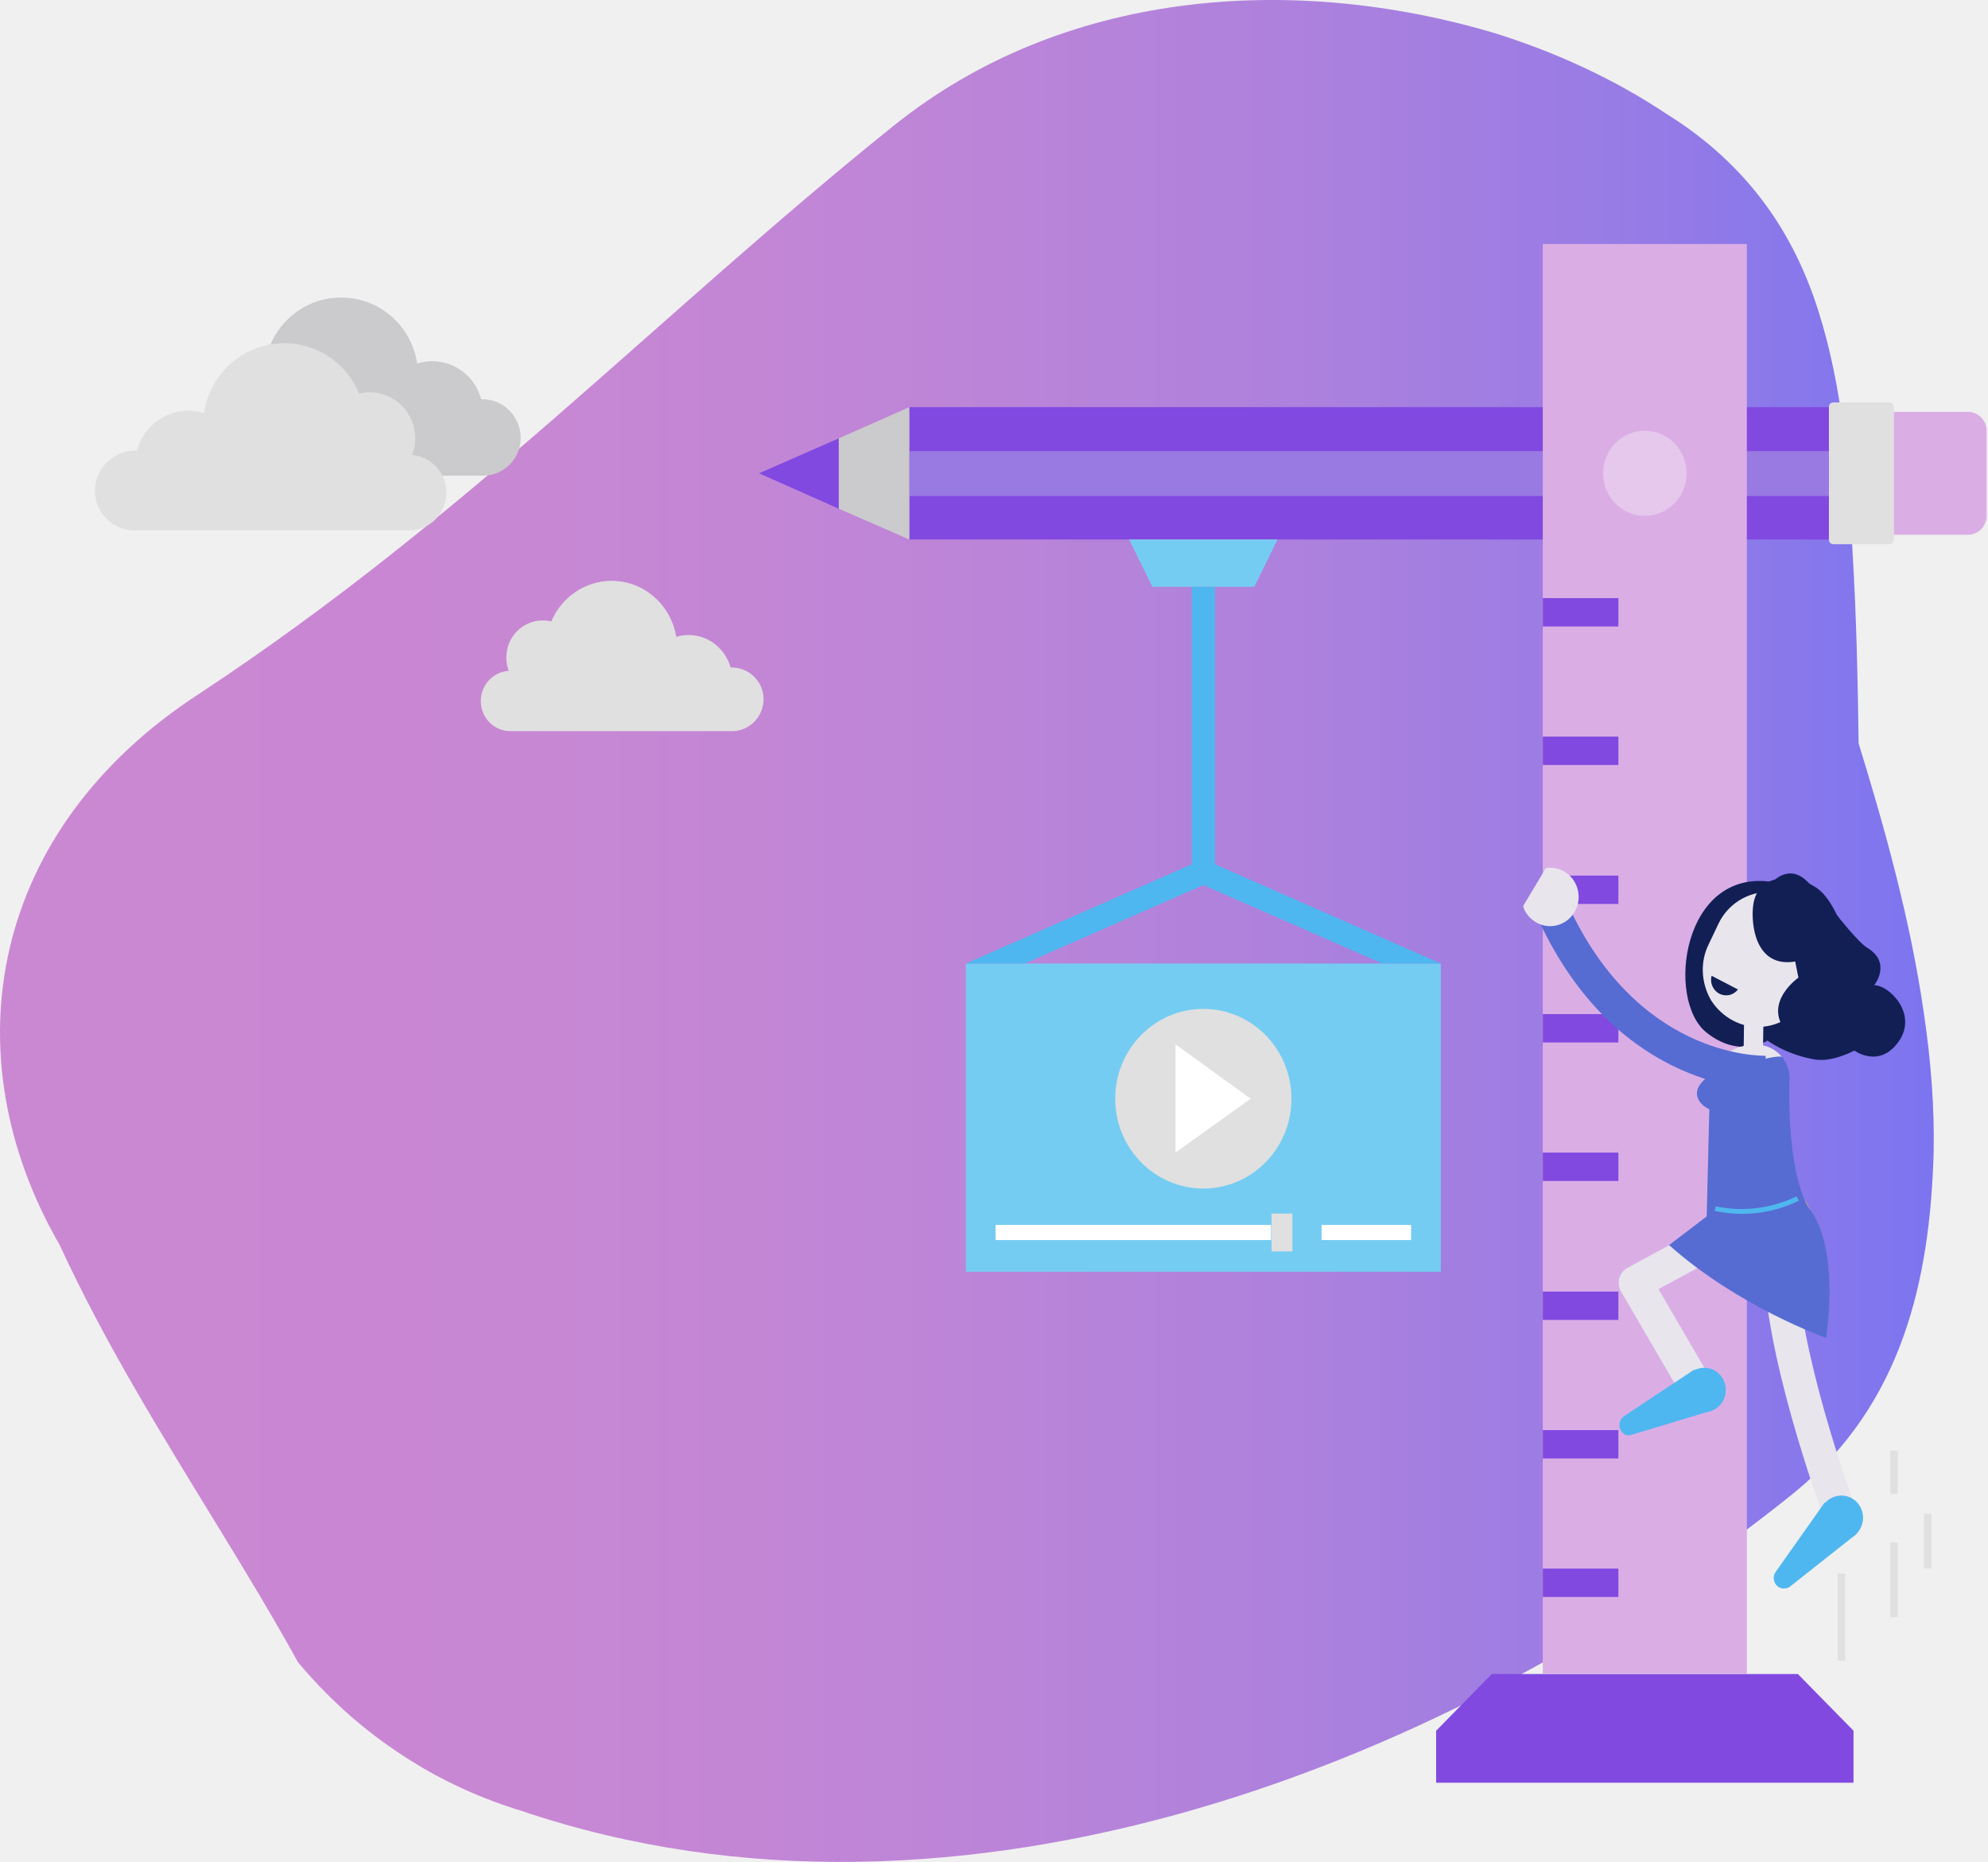
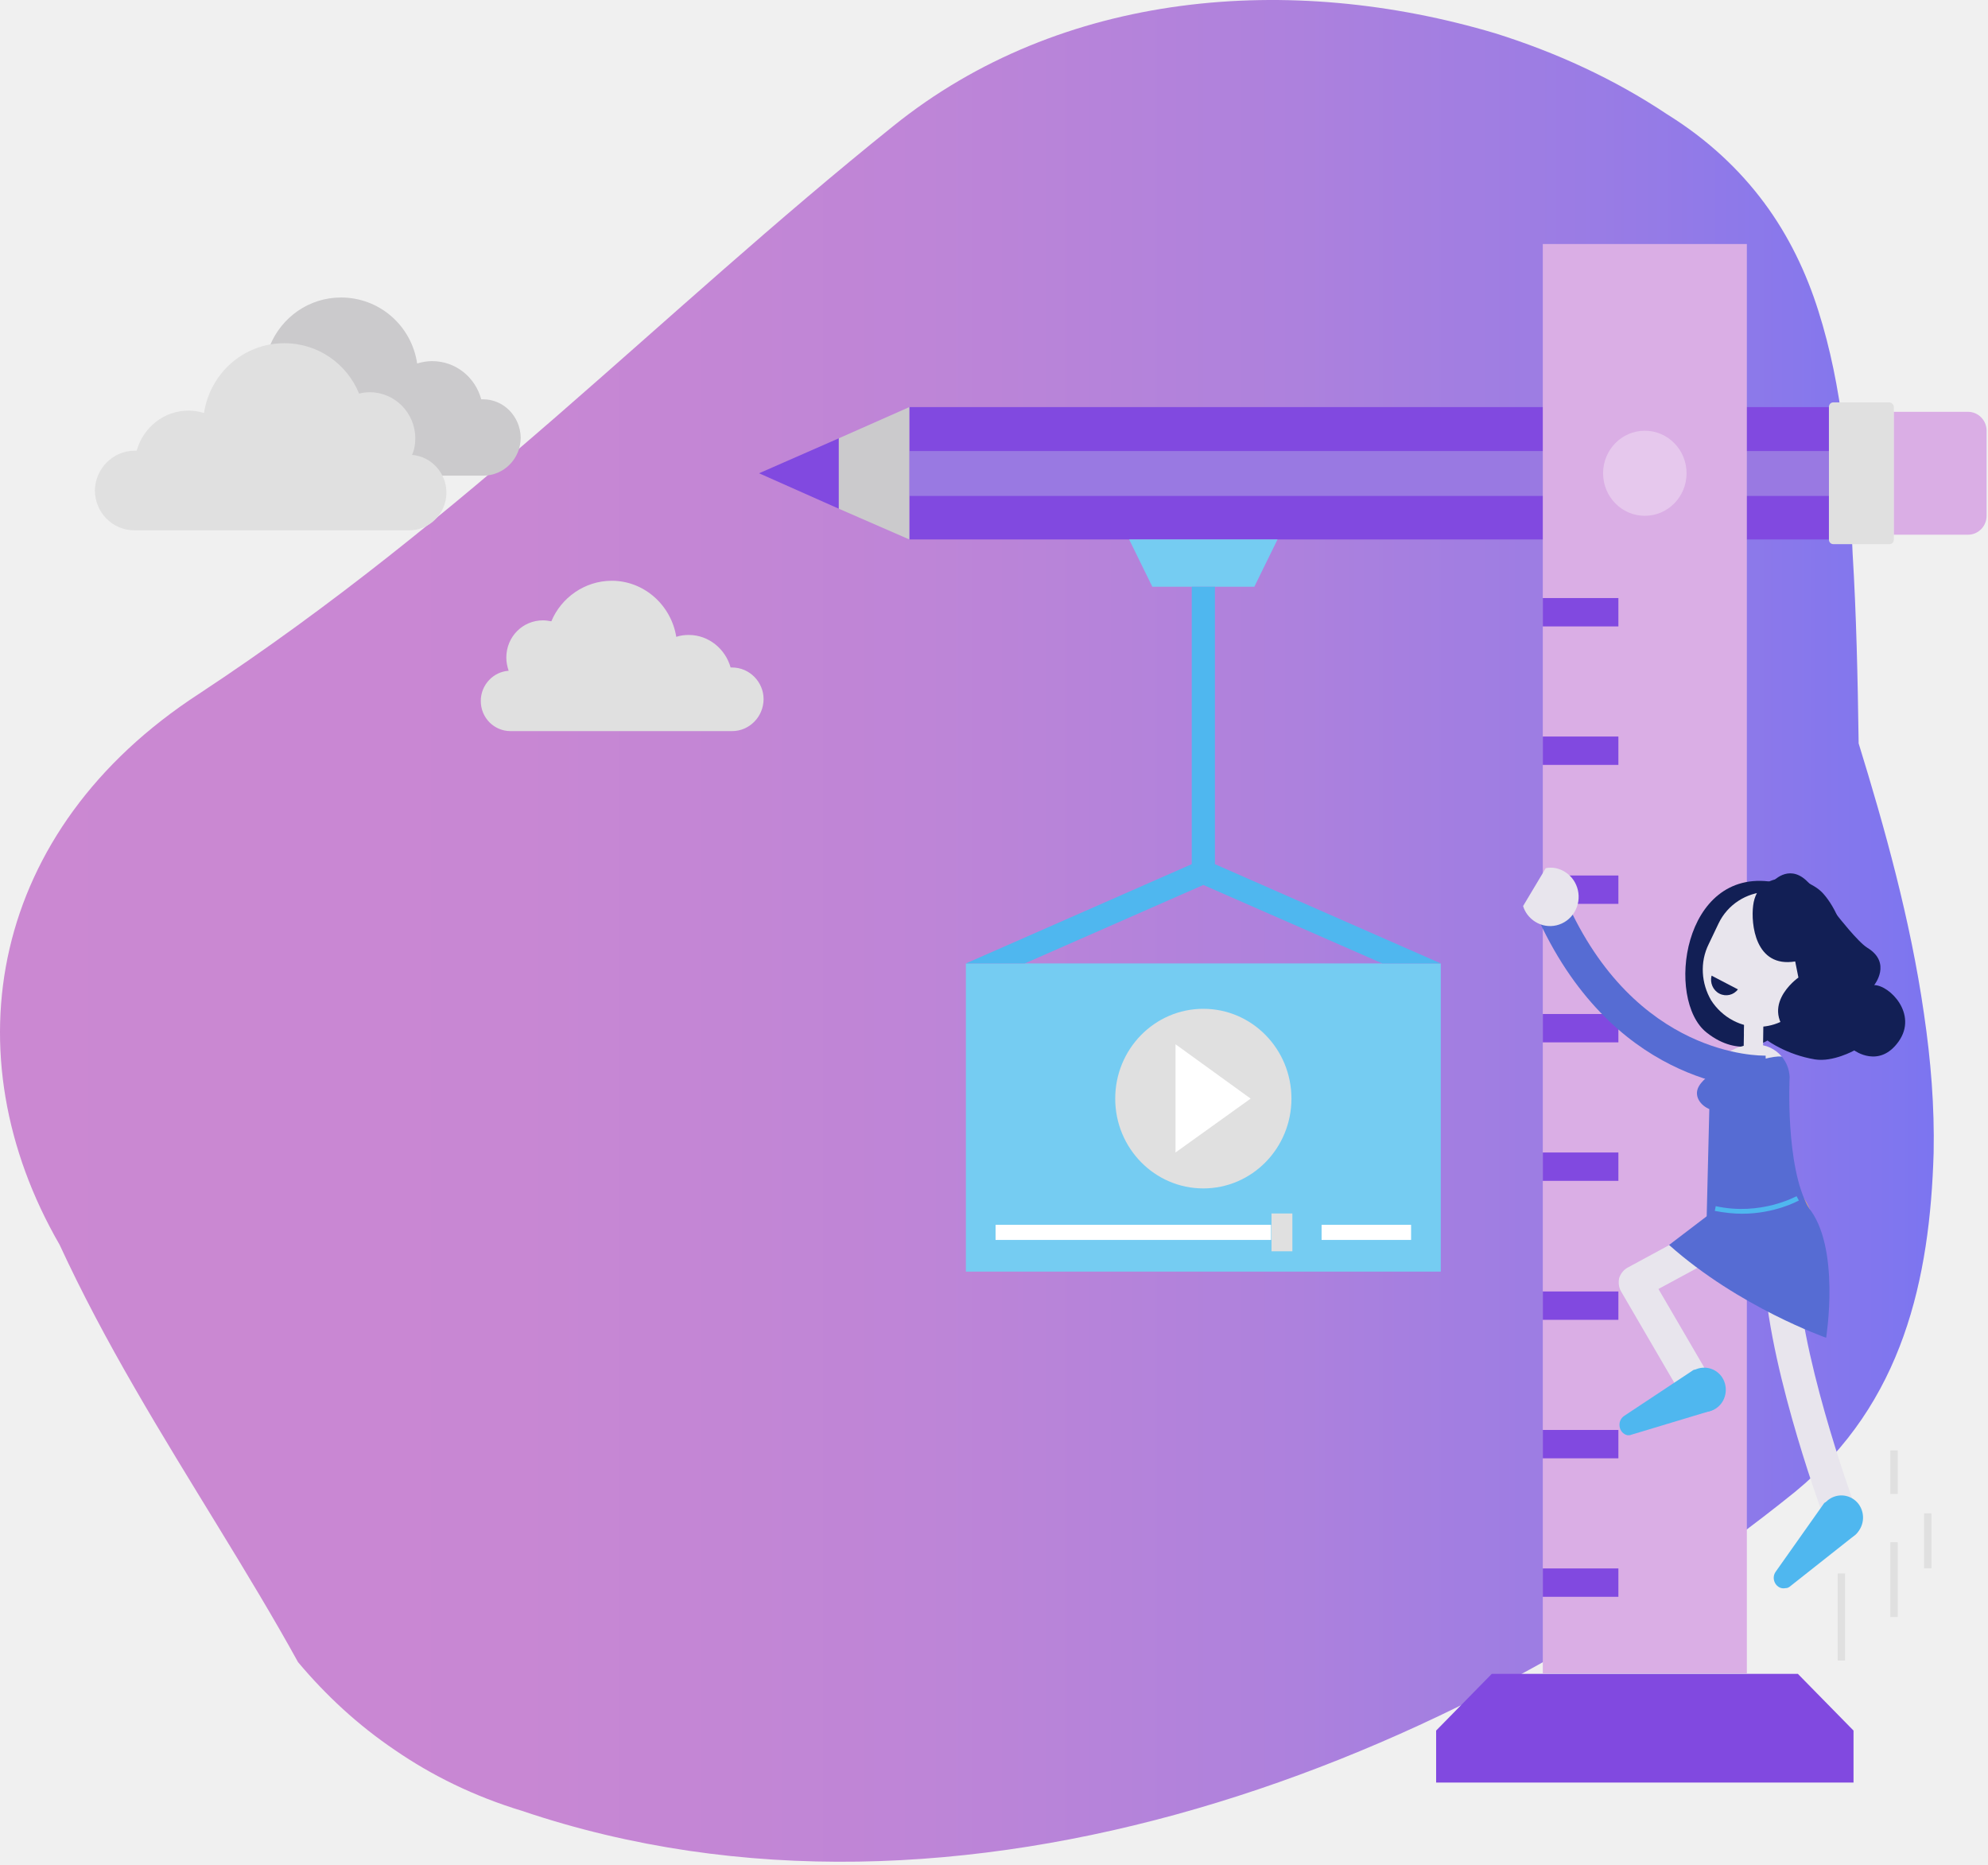
- <svg xmlns="http://www.w3.org/2000/svg" viewBox="0 0 440 412">
+ <svg xmlns="http://www.w3.org/2000/svg" viewBox="0 0 370 347">
  <defs>
    <linearGradient id="how-we-work-1-a" x1=".014%" x2="100.012%" y1="50.009%" y2="50.009%">
      <stop offset="0%" stop-color="#CB88D2" />
      <stop offset="26.69%" stop-color="#C887D3" />
      <stop offset="47.83%" stop-color="#BE85D7" />
      <stop offset="67.05%" stop-color="#AD81DD" />
      <stop offset="85.02%" stop-color="#967BE6" />
      <stop offset="100%" stop-color="#7C75F0" />
    </linearGradient>
  </defs>
-   <g fill="none">
-     <path fill="url(#how-we-work-1-a)" d="M411.37,164.512 C417.108,183.109 422.846,203.588 425.817,224.276 C427.354,234.619 428.174,244.963 427.969,255.098 C427.149,282.995 421.206,310.474 397.333,330.117 C322.74,390.299 212.489,433.45 115.559,400.747 C104.903,397.508 95.579,392.911 87.382,387.269 C79.185,381.731 72.115,375.149 65.967,367.835 C55.209,348.297 41.786,327.923 29.798,307.13 C23.753,296.682 18.117,286.129 13.199,275.472 C-11.187,233.261 -2.273,183.632 44.04,153.541 C103.674,114.255 145.479,69.85 197.632,27.953 C234.929,-2.138 285.648,-6.109 330.937,7.369 C344.257,11.549 357.167,17.4 369.053,25.341 C377.967,30.878 385.037,37.565 390.468,44.879 C395.898,52.193 399.792,60.342 402.456,68.805 C407.784,85.523 409.321,103.807 410.038,122.509 C410.858,135.883 411.165,149.884 411.37,164.512 Z" />
-     <g transform="translate(21 65)">
-       <path fill="#CBCACC" d="M85.922,23.363 C85.819,23.363 85.614,23.363 85.511,23.363 C84.175,18.461 79.858,14.915 74.617,14.915 C73.486,14.915 72.356,15.124 71.328,15.437 C70.094,7.092 63.003,0.834 54.472,0.834 C47.381,0.834 41.317,5.215 38.747,11.473 L38.747,40.26 L85.922,40.26 C90.547,40.26 94.247,36.505 94.247,31.812 C94.144,27.118 90.444,23.363 85.922,23.363 Z" />
-       <path fill="#E0E0E0" d="M8.839 34.732C8.942 34.732 9.147 34.732 9.25 34.732 10.689 29.622 15.211 25.867 20.761 25.867 21.994 25.867 23.125 26.075 24.153 26.388 25.489 17.627 32.889 10.952 41.933 10.952 49.436 10.952 55.808 15.541 58.481 22.112 59.2 21.903 60.022 21.799 60.844 21.799 66.394 21.799 70.917 26.388 70.917 32.02 70.917 33.272 70.711 34.524 70.197 35.671 74.411 35.984 77.803 39.634 77.803 44.015 77.803 48.604 74.103 52.359 69.581 52.359L8.736 52.359C3.906 52.359 5.68434189e-14 48.396 5.68434189e-14 43.494.103 38.696 4.008 34.732 8.839 34.732zM141.011 82.711C140.908 82.711 140.806 82.711 140.703 82.711 139.572 78.643 135.872 75.514 131.453 75.514 130.528 75.514 129.603 75.618 128.678 75.931 127.547 68.943 121.586 63.519 114.392 63.519 108.431 63.519 103.189 67.274 101.031 72.489 100.414 72.385 99.797 72.281 99.181 72.281 94.658 72.281 91.061 75.931 91.061 80.52 91.061 81.563 91.267 82.502 91.575 83.441 88.183 83.649 85.408 86.57 85.408 90.116 85.408 93.871 88.389 96.791 91.986 96.791L141.011 96.791C144.917 96.791 148 93.558 148 89.699 148 85.944 144.917 82.711 141.011 82.711z" />
+   <g fill="none" fill-rule="evenodd">
+     <path fill="url(#how-we-work-1-a)" fill-rule="nonzero" d="M345.925,138.339 C350.75,153.978 355.575,171.199 358.074,188.595 C359.366,197.294 360.055,205.992 359.883,214.514 C359.194,237.973 354.196,261.08 334.121,277.598 C271.395,328.206 178.684,364.492 97.175,336.992 C88.214,334.268 80.373,330.402 73.48,325.658 C66.587,321.001 60.642,315.466 55.473,309.316 C46.426,292.886 35.138,275.753 25.057,258.269 C19.974,249.483 15.235,240.609 11.099,231.647 C-9.407,196.151 -1.911,154.418 37.034,129.114 C87.18,96.078 122.334,58.738 166.191,23.506 C197.554,-1.798 240.204,-5.137 278.288,6.197 C289.489,9.711 300.345,14.632 310.34,21.309 C317.836,25.966 323.781,31.589 328.348,37.739 C332.914,43.889 336.188,50.742 338.429,57.859 C342.909,71.917 344.201,87.292 344.805,103.019 C345.494,114.265 345.752,126.039 345.925,138.339 Z" />
+     <g fill-rule="nonzero" transform="translate(17.66 54.66)">
+       <path fill="#CBCACC" d="M72.253,19.647 C72.166,19.647 71.993,19.647 71.907,19.647 C70.784,15.524 67.154,12.542 62.746,12.542 C61.795,12.542 60.844,12.718 59.98,12.981 C58.943,5.964 52.98,0.702 45.806,0.702 C39.843,0.702 34.744,4.385 32.583,9.648 L32.583,33.855 L72.253,33.855 C76.142,33.855 79.253,30.698 79.253,26.751 C79.167,22.804 76.056,19.647 72.253,19.647 Z" />
+       <path fill="#E0E0E0" d="M7.433 29.207C7.519 29.207 7.692 29.207 7.778 29.207 8.988 24.909 12.791 21.752 17.458 21.752 18.495 21.752 19.446 21.927 20.31 22.19 21.434 14.823 27.657 9.209 35.262 9.209 41.571 9.209 46.93 13.068 49.177 18.594 49.782 18.419 50.473 18.331 51.165 18.331 55.832 18.331 59.634 22.19 59.634 26.926 59.634 27.979 59.462 29.031 59.029 29.996 62.573 30.259 65.425 33.329 65.425 37.013 65.425 40.872 62.314 44.029 58.511 44.029L7.346 44.029C3.284 44.029 5.68434189e-14 40.696 5.68434189e-14 36.574.086 32.54 3.371 29.207 7.433 29.207zM118.578 69.552C118.491 69.552 118.405 69.552 118.318 69.552 117.368 66.132 114.256 63.5 110.54 63.5 109.762 63.5 108.984 63.588 108.206 63.851 107.256 57.975 102.243 53.414 96.193 53.414 91.18 53.414 86.772 56.571 84.958 60.957 84.439 60.869 83.92 60.781 83.402 60.781 79.599 60.781 76.574 63.851 76.574 67.71 76.574 68.587 76.747 69.377 77.006 70.166 74.154 70.342 71.821 72.797 71.821 75.779 71.821 78.937 74.327 81.393 77.352 81.393L118.578 81.393C121.862 81.393 124.455 78.674 124.455 75.429 124.455 72.271 121.862 69.552 118.578 69.552z" />
    </g>
-     <g transform="translate(168 54)">
-       <g transform="translate(0 34.518)">
-         <rect width="203.538" height="29.288" x="33.256" y="1.569" fill="#8149E0" />
-         <rect width="203.538" height="9.937" x="33.256" y="11.297" fill="#9979E2" />
-         <path fill="#E0E0E0" d="M250.137,0.523 L237.82,0.523 C237.205,0.523 236.794,0.941 236.794,1.569 L236.794,30.857 C236.794,31.485 237.205,31.903 237.82,31.903 L250.137,31.903 C250.753,31.903 251.164,31.485 251.164,30.857 L251.164,1.569 C251.164,1.046 250.651,0.523 250.137,0.523 Z" />
-         <path fill="#DAAEE5" d="M267.586,2.615 L251.164,2.615 L251.164,29.811 L267.586,29.811 C269.845,29.811 271.692,27.929 271.692,25.627 L271.692,6.799 C271.692,4.498 269.845,2.615 267.586,2.615 Z" />
-         <polygon fill="#8149E0" points="0 16.213 17.654 24.058 17.654 8.473" />
-         <polygon fill="#CBCACC" points="33.256 1.569 17.654 8.473 17.654 24.058 33.256 30.857" />
+     <g fill-rule="nonzero" transform="translate(141.273 45.41)">
+       <g transform="translate(0 29.027)">
+         <polygon fill="#8149E0" points="27.965 1.319 199.122 1.319 199.122 25.948 27.965 25.948" />
+         <polygon fill="#9979E2" points="27.965 9.5 199.122 9.5 199.122 17.856 27.965 17.856" />
+         <path fill="#E0E0E0" d="M210.343,0.44 L199.985,0.44 C199.467,0.44 199.122,0.792 199.122,1.319 L199.122,25.948 C199.122,26.476 199.467,26.828 199.985,26.828 L210.343,26.828 C210.861,26.828 211.206,26.476 211.206,25.948 L211.206,1.319 C211.206,0.88 210.774,0.44 210.343,0.44 Z" />
+         <path fill="#DAAEE5" d="M225.016,2.199 L211.206,2.199 L211.206,25.069 L225.016,25.069 C226.915,25.069 228.468,23.485 228.468,21.55 L228.468,5.717 C228.468,3.782 226.915,2.199 225.016,2.199 Z" />
+         <polygon fill="#8149E0" points="0 13.634 14.846 20.231 14.846 7.125" />
+         <polygon fill="#CBCACC" points="27.965 1.319 14.846 7.125 14.846 20.231 27.965 25.948" />
      </g>
-       <g transform="translate(149.857)">
-         <path fill="#8149E0" d="M80.06,316.419 L12.317,316.419 C7.493,321.335 4.824,324.055 0,328.971 L0,340.477 L92.377,340.477 L92.377,328.971 C87.553,324.055 84.885,321.335 80.06,316.419 Z" />
-         <rect width="45.162" height="316.314" x="23.608" fill="#DAAEE5" />
-         <g fill="#8149E0" transform="translate(23.608 77.405)">
-           <rect width="16.731" height="6.276" y="215.688" />
-           <rect width="16.731" height="6.276" y="185.04" />
-           <rect width="16.731" height="6.276" y="154.391" />
-           <rect width="16.731" height="6.276" y="123.639" />
-           <rect width="16.731" height="6.276" y="92.99" />
-           <rect width="16.731" height="6.276" y="62.342" />
-           <rect width="16.731" height="6.276" y="31.59" />
-           <rect width="16.731" height="6.276" y=".941" />
+       <g transform="translate(126.016)">
+         <path fill="#8149E0" d="M67.323,266.079 L10.357,266.079 C6.301,270.213 4.057,272.5 0,276.635 L0,286.31 L77.681,286.31 L77.681,276.635 C73.624,272.5 71.38,270.213 67.323,266.079 Z" />
+         <polygon fill="#DAAEE5" points="19.852 0 57.829 0 57.829 265.991 19.852 265.991" />
+         <g fill="#8149E0" transform="translate(19.852 65.09)">
+           <polygon points="0 181.374 14.069 181.374 14.069 186.651 0 186.651" />
+           <polygon points="0 155.601 14.069 155.601 14.069 160.879 0 160.879" />
+           <polygon points="0 129.829 14.069 129.829 14.069 135.107 0 135.107" />
+           <polygon points="0 103.969 14.069 103.969 14.069 109.246 0 109.246" />
+           <polygon points="0 78.197 14.069 78.197 14.069 83.474 0 83.474" />
+           <polygon points="0 52.424 14.069 52.424 14.069 57.702 0 57.702" />
+           <polygon points="0 26.564 14.069 26.564 14.069 31.842 0 31.842" />
+           <polygon points="0 .792 14.069 .792 14.069 6.069 0 6.069" />
        </g>
-         <ellipse cx="46.189" cy="50.732" fill="#E6C8ED" rx="9.238" ry="9.414" />
+         <ellipse cx="38.84" cy="42.661" fill="#E6C8ED" rx="7.768" ry="7.916" />
      </g>
-       <g transform="translate(45.162 64.853)">
-         <g transform="translate(0 94.141)">
-           <rect width="105.105" height="68.2" x=".616" y=".209" fill="#75CCF2" />
-           <rect width="60.969" height="3.347" x="7.185" y="58.054" fill="#FFF" />
-           <rect width="19.81" height="3.347" x="79.342" y="58.054" fill="#FFF" />
-           <rect width="4.619" height="8.368" x="68.257" y="55.543" fill="#E0E0E0" />
-           <ellipse cx="53.168" cy="30.125" fill="#E0E0E0" rx="19.502" ry="19.874" />
-           <polygon fill="#FFF" points="47.01 18.096 47.01 42.05 63.638 30.125" />
+       <g transform="translate(37.977 54.535)">
+         <g transform="translate(0 79.164)">
+           <polygon fill="#75CCF2" points=".518 .176 88.902 .176 88.902 57.526 .518 57.526" />
+           <polygon fill="#FFF" points="6.042 48.818 57.311 48.818 57.311 51.633 6.042 51.633" />
+           <polygon fill="#FFF" points="66.719 48.818 83.378 48.818 83.378 51.633 66.719 51.633" />
+           <rect width="3.884" height="7.037" x="57.398" y="46.707" fill="#E0E0E0" />
+           <ellipse cx="44.71" cy="25.333" fill="#E0E0E0" rx="16.399" ry="16.712" />
+           <polygon fill="#FFF" points="39.531 15.217 39.531 35.36 53.514 25.333" />
        </g>
-         <polygon fill="#75CCF2" points="69.591 .523 36.746 .523 41.878 10.983 64.459 10.983" />
-         <polygon fill="#4FB7EF" points="55.734 72.384 55.734 10.983 50.602 10.983 50.602 72.384 .616 94.35 13.651 94.35 53.168 76.987 92.788 94.35 105.721 94.35" />
+         <polygon fill="#75CCF2" points="58.52 .44 30.9 .44 35.215 9.236 54.204 9.236" />
+         <polygon fill="#4FB7EF" points="46.868 60.868 46.868 9.236 42.552 9.236 42.552 60.868 .518 79.34 11.48 79.34 44.71 64.739 78.026 79.34 88.902 79.34" />
      </g>
    </g>
-     <g transform="translate(337 192)">
-       <path fill="#E8E5ED" d="M66.256 142.69C65.745 141.224 53.373 107.39 53.373 86.755L60.735 86.755C60.735 106.133 73.004 139.757 73.107 140.072L66.256 142.69zM34.048 114.827L21.779 93.773C21.267 92.935 21.165 91.783 21.37 90.84 21.676 89.898 22.29 89.06 23.21 88.536L42.944 77.852 46.318 84.451 30.061 93.249 40.388 110.952 34.048 114.827z" />
-       <path fill="#121F55" d="M69.733,10.708 C69.733,10.708 64.927,4.738 62.678,2.748 C58.69,-0.814 55.316,3.167 55.316,3.167 C35.378,0.024 31.594,29.249 40.694,36.476 C48.056,42.342 54.191,38.257 54.191,38.257 C54.191,38.257 58.383,41.399 64.722,42.447 C68.71,43.075 73.413,40.457 73.413,40.457 C73.413,40.457 78.935,44.542 83.229,38.467 C87.524,32.391 81.184,26.002 77.81,26.002 C77.81,26.002 81.798,21.078 76.276,17.727 C74.231,16.47 69.733,10.708 69.733,10.708 Z" />
-       <path fill="#E8E5ED" d="M44.989,46.951 C43.66,46.218 42.535,44.123 44.171,42.237 C45.704,40.352 48.158,39.305 50.817,39.2 L51.533,39.2 C53.884,39.095 55.929,40.143 57.361,41.818 C56.236,45.38 48.67,48.418 44.989,46.951 Z" />
-       <path fill="#E8E5ED" d="M49.079,33.858 L48.976,36.895 L48.874,42.552 L53.169,42.656 L53.271,35.429 L53.373,32.601 C52.044,33.439 50.612,33.962 49.079,33.858 Z" />
-       <path fill="#E8E5ED" d="M49.079,33.858 L48.976,36.895 C50.51,36.686 52.351,35.953 53.271,34.8 L53.271,32.496 C52.044,33.439 50.612,33.962 49.079,33.858 Z" />
-       <path fill="#E8E5ED" d="M46.625,33.858 C50.203,35.743 54.293,35.638 57.667,33.858 C60.019,32.705 61.962,30.715 63.189,28.201 L65.336,23.697 C66.972,20.45 67.074,16.889 65.949,13.746 C64.927,10.813 62.78,8.195 59.917,6.728 C57.974,5.681 55.929,5.262 53.884,5.366 C49.59,5.576 45.398,8.09 43.353,12.384 L41.206,16.889 C39.161,20.974 39.57,25.687 41.717,29.354 C42.842,31.134 44.58,32.81 46.625,33.858 Z" />
-       <path fill="#121F55" d="M60.326,20.764 C51.43,22.231 50.51,12.384 51.021,8.404 C52.044,-0.081 62.882,1.595 66.563,5.785 C68.915,8.404 73.004,15.422 71.266,24.221 C69.528,33.02 60.735,38.467 60.735,38.467 C51.124,31.239 61.042,24.326 61.042,24.326 L60.326,20.764 Z" />
-       <path fill="#F7B75D" d="M41.103,77.433 C39.672,83.927 43.66,90.317 49.999,91.888 C56.338,93.354 62.575,89.269 64.109,82.775 C65.54,76.28 61.553,69.891 55.213,68.32 C48.874,66.853 42.535,70.938 41.103,77.433 Z" />
-       <path fill="#121F55" d="M47.647,26.944 C46.727,28.201 44.989,28.62 43.557,27.887 C42.126,27.154 41.41,25.478 41.819,23.907 L47.647,26.944 Z" />
-       <path fill="#566CD3" d="M32.412 83.508C47.954 97.335 67.176 104.038 67.176 104.038 67.176 104.038 70.448 83.822 63.189 75.128 59.508 70.729 40.797 77.118 40.797 77.118L32.412 83.508zM38.752 48.941C37.934 51.246 40.183 53.445 42.535 53.76 44.887 53.969 47.034 52.293 47.238 49.884 47.545 47.475 43.966 42.237 42.637 44.228 41.41 46.218 39.467 47.056 38.752 48.941z" />
-       <path fill="#566CD3" d="M57.361,41.818 C58.383,43.075 58.997,44.542 59.099,46.323 C59.099,46.323 58.076,66.12 63.291,75.233 C65.54,79.109 40.694,79.004 40.694,79.004 L41.41,49.779 C41.308,46.846 42.33,44.228 44.171,42.237 C44.273,46.637 53.169,41.399 57.361,41.818 Z" />
-       <path fill="#566CD3" d="M53.578,49.046 C49.181,49.046 19.427,47.58 2.863,10.08 L9.509,7.042 C24.948,42.028 52.555,41.609 53.782,41.609 L53.987,49.151 C53.987,49.046 53.884,49.046 53.578,49.046 Z" />
-       <path fill="#E8E5ED" d="M9.407,0.967 C8.078,0.129 6.544,-0.185 5.112,0.129 L0.102,8.509 C0.511,9.87 1.431,11.127 2.761,11.965 C5.726,13.851 9.611,12.908 11.452,9.87 C13.292,6.833 12.372,2.852 9.407,0.967 Z" />
-       <g fill="#4FB7EF" transform="translate(20.45 110.01)">
-         <path d="M15.133,6.913 C15.848,9.532 18.507,10.998 21.063,10.265 C23.619,9.532 25.051,6.809 24.335,4.19 C23.619,1.571 20.961,0.105 18.404,0.838 C15.848,1.571 14.417,4.295 15.133,6.913 Z" />
-         <path d="M3.579,15.503 L20.961,10.265 C22.801,9.742 23.824,7.751 23.312,5.866 C22.801,3.98 19.222,0.628 17.382,1.152 L2.045,11.313 C0.307,12.465 0.818,15.188 2.761,15.607 C3.067,15.607 3.374,15.607 3.579,15.503 Z" />
+     <g fill-rule="nonzero" transform="translate(283.386 161.455)">
+       <path fill="#E8E5ED" d="M55.715 119.99C55.286 118.756 44.882 90.306 44.882 72.953L51.072 72.953C51.072 89.249 61.39 117.523 61.476 117.787L55.715 119.99zM28.632 96.559L18.314 78.855C17.884 78.15 17.798 77.181 17.97 76.388 18.228 75.596 18.744 74.891 19.518 74.451L36.112 65.466 38.949 71.015 25.278 78.414 33.962 93.3 28.632 96.559z" />
+       <path fill="#121F55" d="M58.639,9.005 C58.639,9.005 54.598,3.984 52.706,2.311 C49.353,-0.684 46.516,2.663 46.516,2.663 C29.749,0.02 26.568,24.596 34.22,30.673 C40.411,35.606 45.57,32.171 45.57,32.171 C45.57,32.171 49.095,34.813 54.426,35.694 C57.779,36.223 61.734,34.02 61.734,34.02 C61.734,34.02 66.377,37.456 69.988,32.347 C73.599,27.238 68.269,21.865 65.431,21.865 C65.431,21.865 68.784,17.725 64.142,14.906 C62.422,13.849 58.639,9.005 58.639,9.005 Z" />
+       <path fill="#E8E5ED" d="M37.831,39.482 C36.714,38.865 35.768,37.103 37.144,35.518 C38.433,33.932 40.497,33.052 42.732,32.963 L43.334,32.963 C45.312,32.875 47.031,33.756 48.235,35.166 C47.289,38.16 40.927,40.715 37.831,39.482 Z" />
+       <path fill="#E8E5ED" d="M41.271,28.471 L41.185,31.026 L41.099,35.782 L44.71,35.87 L44.796,29.792 L44.882,27.414 C43.764,28.119 42.56,28.559 41.271,28.471 Z" />
+       <path fill="#E8E5ED" d="M41.271,28.471 L41.185,31.026 C42.474,30.849 44.022,30.233 44.796,29.264 L44.796,27.326 C43.764,28.119 42.56,28.559 41.271,28.471 Z" />
+       <path fill="#E8E5ED" d="M39.207,28.471 C42.216,30.057 45.656,29.969 48.493,28.471 C50.471,27.502 52.104,25.829 53.136,23.715 L54.942,19.927 C56.317,17.197 56.403,14.202 55.457,11.559 C54.598,9.093 52.792,6.891 50.385,5.658 C48.751,4.777 47.031,4.425 45.312,4.513 C41.701,4.689 38.175,6.803 36.456,10.414 L34.65,14.202 C32.931,17.637 33.274,21.601 35.08,24.684 C36.026,26.181 37.488,27.59 39.207,28.471 Z" />
+       <path fill="#121F55" d="M50.729,17.461 C43.248,18.694 42.474,10.414 42.904,7.067 C43.764,-0.068 52.878,1.342 55.973,4.865 C57.951,7.067 61.39,12.969 59.928,20.368 C58.467,27.767 51.072,32.347 51.072,32.347 C42.99,26.269 51.33,20.456 51.33,20.456 L50.729,17.461 Z" />
+       <path fill="#F7B75D" d="M34.564,65.114 C33.36,70.575 36.714,75.948 42.045,77.269 C47.375,78.502 52.62,75.067 53.91,69.606 C55.114,64.145 51.76,58.772 46.43,57.451 C41.099,56.217 35.768,59.653 34.564,65.114 Z" />
+       <path fill="#121F55" d="M40.067,22.658 C39.293,23.715 37.831,24.067 36.628,23.45 C35.424,22.834 34.822,21.425 35.166,20.103 L40.067,22.658 Z" />
+       <path fill="#566CD3" d="M27.256 70.223C40.325 81.85 56.489 87.487 56.489 87.487 56.489 87.487 59.241 70.487 53.136 63.176 50.041 59.476 34.306 64.85 34.306 64.85L27.256 70.223zM32.587 41.155C31.899 43.093 33.79 44.943 35.768 45.207 37.745 45.383 39.551 43.974 39.723 41.948 39.981 39.922 36.972 35.518 35.854 37.191 34.822 38.865 33.189 39.57 32.587 41.155z" />
+       <path fill="#566CD3" d="M48.235,35.166 C49.095,36.223 49.611,37.456 49.697,38.953 C49.697,38.953 48.837,55.601 53.222,63.264 C55.114,66.523 34.22,66.435 34.22,66.435 L34.822,41.86 C34.736,39.394 35.596,37.191 37.144,35.518 C37.23,39.217 44.71,34.813 48.235,35.166 Z" />
+       <path fill="#566CD3" d="M45.054,41.243 C41.357,41.243 16.336,40.01 2.407,8.476 L7.996,5.922 C20.979,35.342 44.194,34.989 45.226,34.989 L45.398,41.331 C45.398,41.243 45.312,41.243 45.054,41.243 Z" />
+       <path fill="#E8E5ED" d="M7.91,0.813 C6.792,0.108 5.503,-0.156 4.299,0.108 L0.086,7.155 C0.43,8.3 1.204,9.357 2.321,10.062 C4.815,11.647 8.082,10.855 9.63,8.3 C11.177,5.746 10.404,2.399 7.91,0.813 Z" />
+       <g fill="#4FB7EF" transform="translate(17.196 92.508)">
+         <path d="M12.725,5.813 C13.327,8.016 15.562,9.249 17.712,8.632 C19.862,8.016 21.065,5.725 20.463,3.523 C19.862,1.321 17.626,0.088 15.477,0.705 C13.327,1.321 12.123,3.611 12.725,5.813 Z" />
+         <path d="M3.009,13.036 L17.626,8.632 C19.174,8.192 20.033,6.518 19.604,4.933 C19.174,3.347 16.164,0.528 14.617,0.969 L1.72,9.513 C0.258,10.482 0.688,12.772 2.321,13.124 C2.579,13.124 2.837,13.124 3.009,13.036 Z" />
      </g>
-       <g fill="#4FB7EF" transform="translate(55.213 138.29)">
-         <path d="M11.554,8.589 C13.19,10.684 16.155,11.103 18.302,9.427 C20.347,7.751 20.756,4.714 19.12,2.514 C17.484,0.419 14.519,-3.99680289e-15 12.372,1.676 C10.327,3.352 9.918,6.39 11.554,8.589 Z" />
-         <path d="M3.885,20.845 L18.2,9.532 C19.734,8.38 20.04,6.075 18.813,4.504 C17.689,2.933 13.088,1.152 11.554,2.304 L0.818,17.493 C-0.409,19.169 1.022,21.578 2.965,21.159 C3.374,21.159 3.579,21.054 3.885,20.845 Z" />
+       <g fill="#4FB7EF" transform="translate(46.43 116.29)">
+         <path d="M9.716,7.223 C11.091,8.984 13.585,9.337 15.391,7.927 C17.11,6.518 17.454,3.964 16.078,2.114 C14.703,0.352 12.209,3.33066907e-16 10.404,1.409 C8.684,2.819 8.34,5.373 9.716,7.223 Z" />
+         <path d="M3.267,17.529 L15.305,8.016 C16.594,7.047 16.852,5.109 15.82,3.788 C14.875,2.466 11.006,0.969 9.716,1.938 L0.688,14.71 C-0.344,16.119 0.86,18.145 2.493,17.793 C2.837,17.793 3.009,17.705 3.267,17.529 Z" />
      </g>
-       <path fill="#4FB7EF" d="M48.567,76.595 C46.727,76.595 44.682,76.385 42.535,75.966 L42.739,74.919 C52.76,77.118 60.53,72.719 60.633,72.719 L61.144,73.662 C60.939,73.766 55.827,76.595 48.567,76.595 Z" />
-       <rect width="1.636" height="12.151" x="88.853" y="142.9" fill="#E0E0E0" />
-       <rect width="1.636" height="19.274" x="69.733" y="156.203" fill="#E0E0E0" />
-       <rect width="1.636" height="16.55" x="81.389" y="149.289" fill="#E0E0E0" />
-       <rect width="1.636" height="9.637" x="81.389" y="128.968" fill="#E0E0E0" />
+       <path fill="#4FB7EF" d="M40.841,64.409 C39.293,64.409 37.574,64.233 35.768,63.881 L35.94,63 C44.366,64.85 50.901,61.15 50.986,61.15 L51.416,61.943 C51.244,62.031 46.945,64.409 40.841,64.409 Z" />
+       <polygon fill="#E0E0E0" points="74.717 120.166 76.093 120.166 76.093 130.383 74.717 130.383" />
+       <polygon fill="#E0E0E0" points="58.639 131.352 60.014 131.352 60.014 147.56 58.639 147.56" />
+       <polygon fill="#E0E0E0" points="68.441 125.539 69.816 125.539 69.816 139.456 68.441 139.456" />
+       <polygon fill="#E0E0E0" points="68.441 108.451 69.816 108.451 69.816 116.554 68.441 116.554" />
    </g>
  </g>
</svg>
